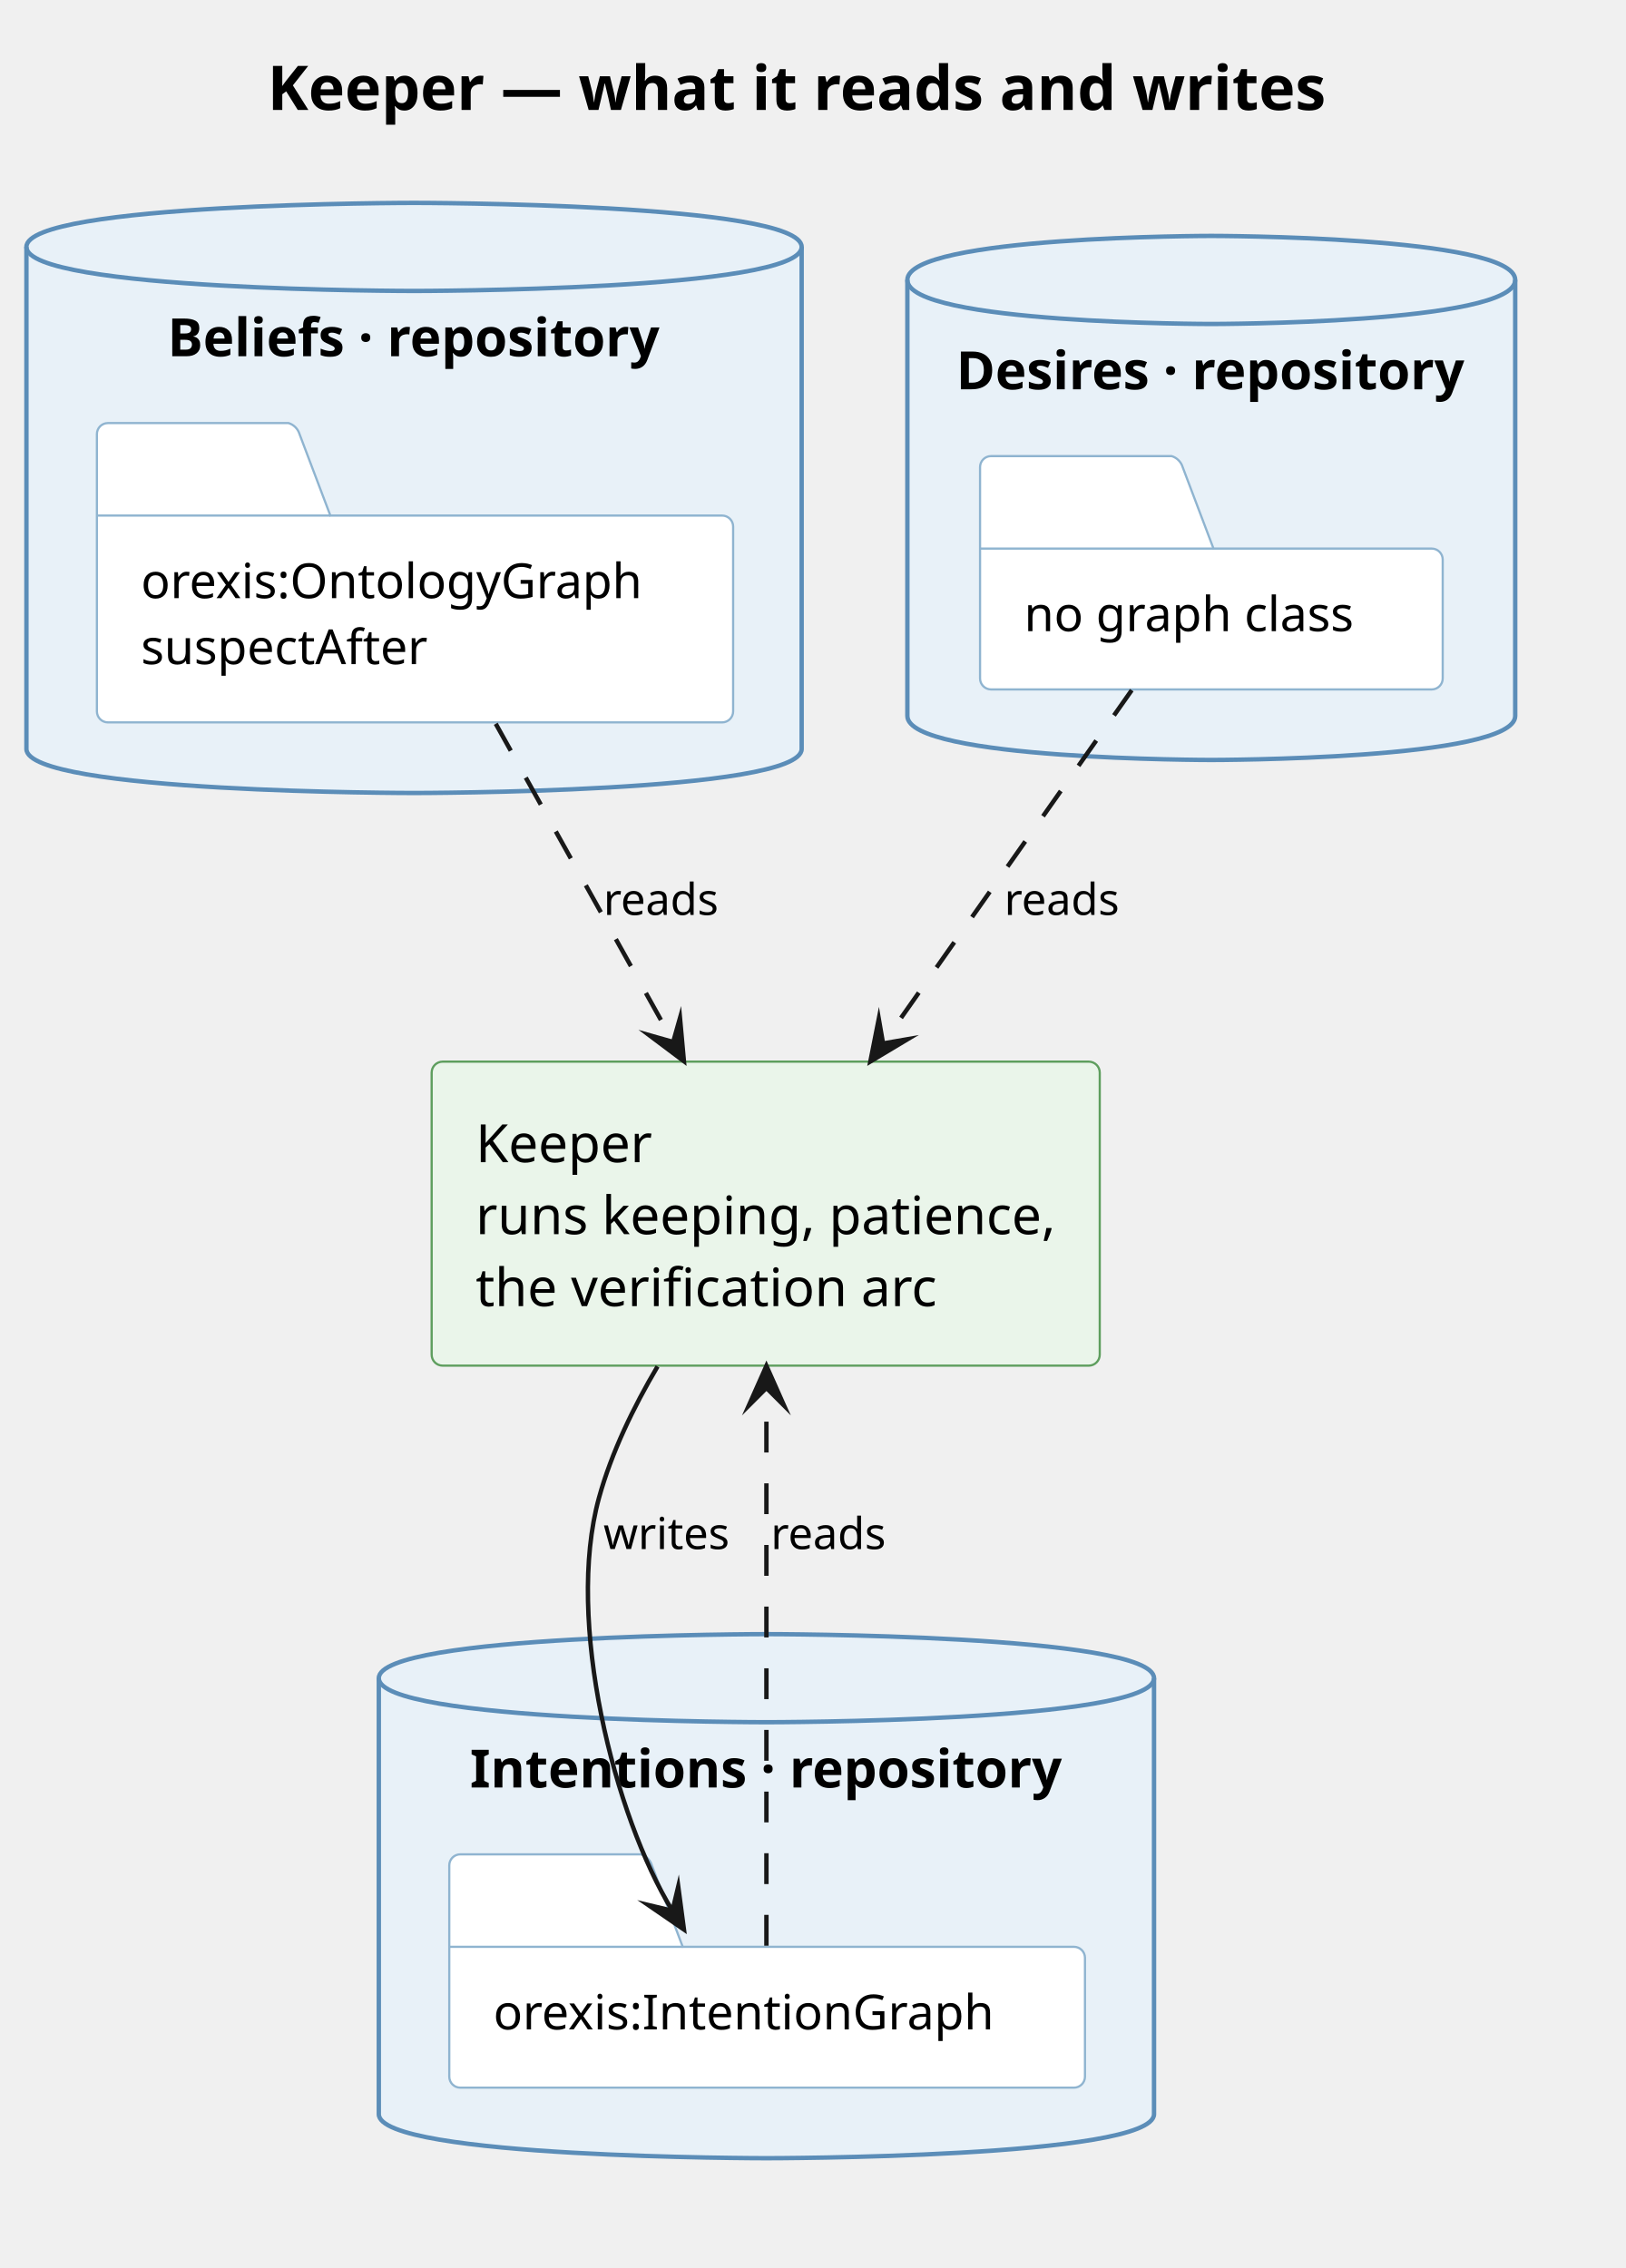
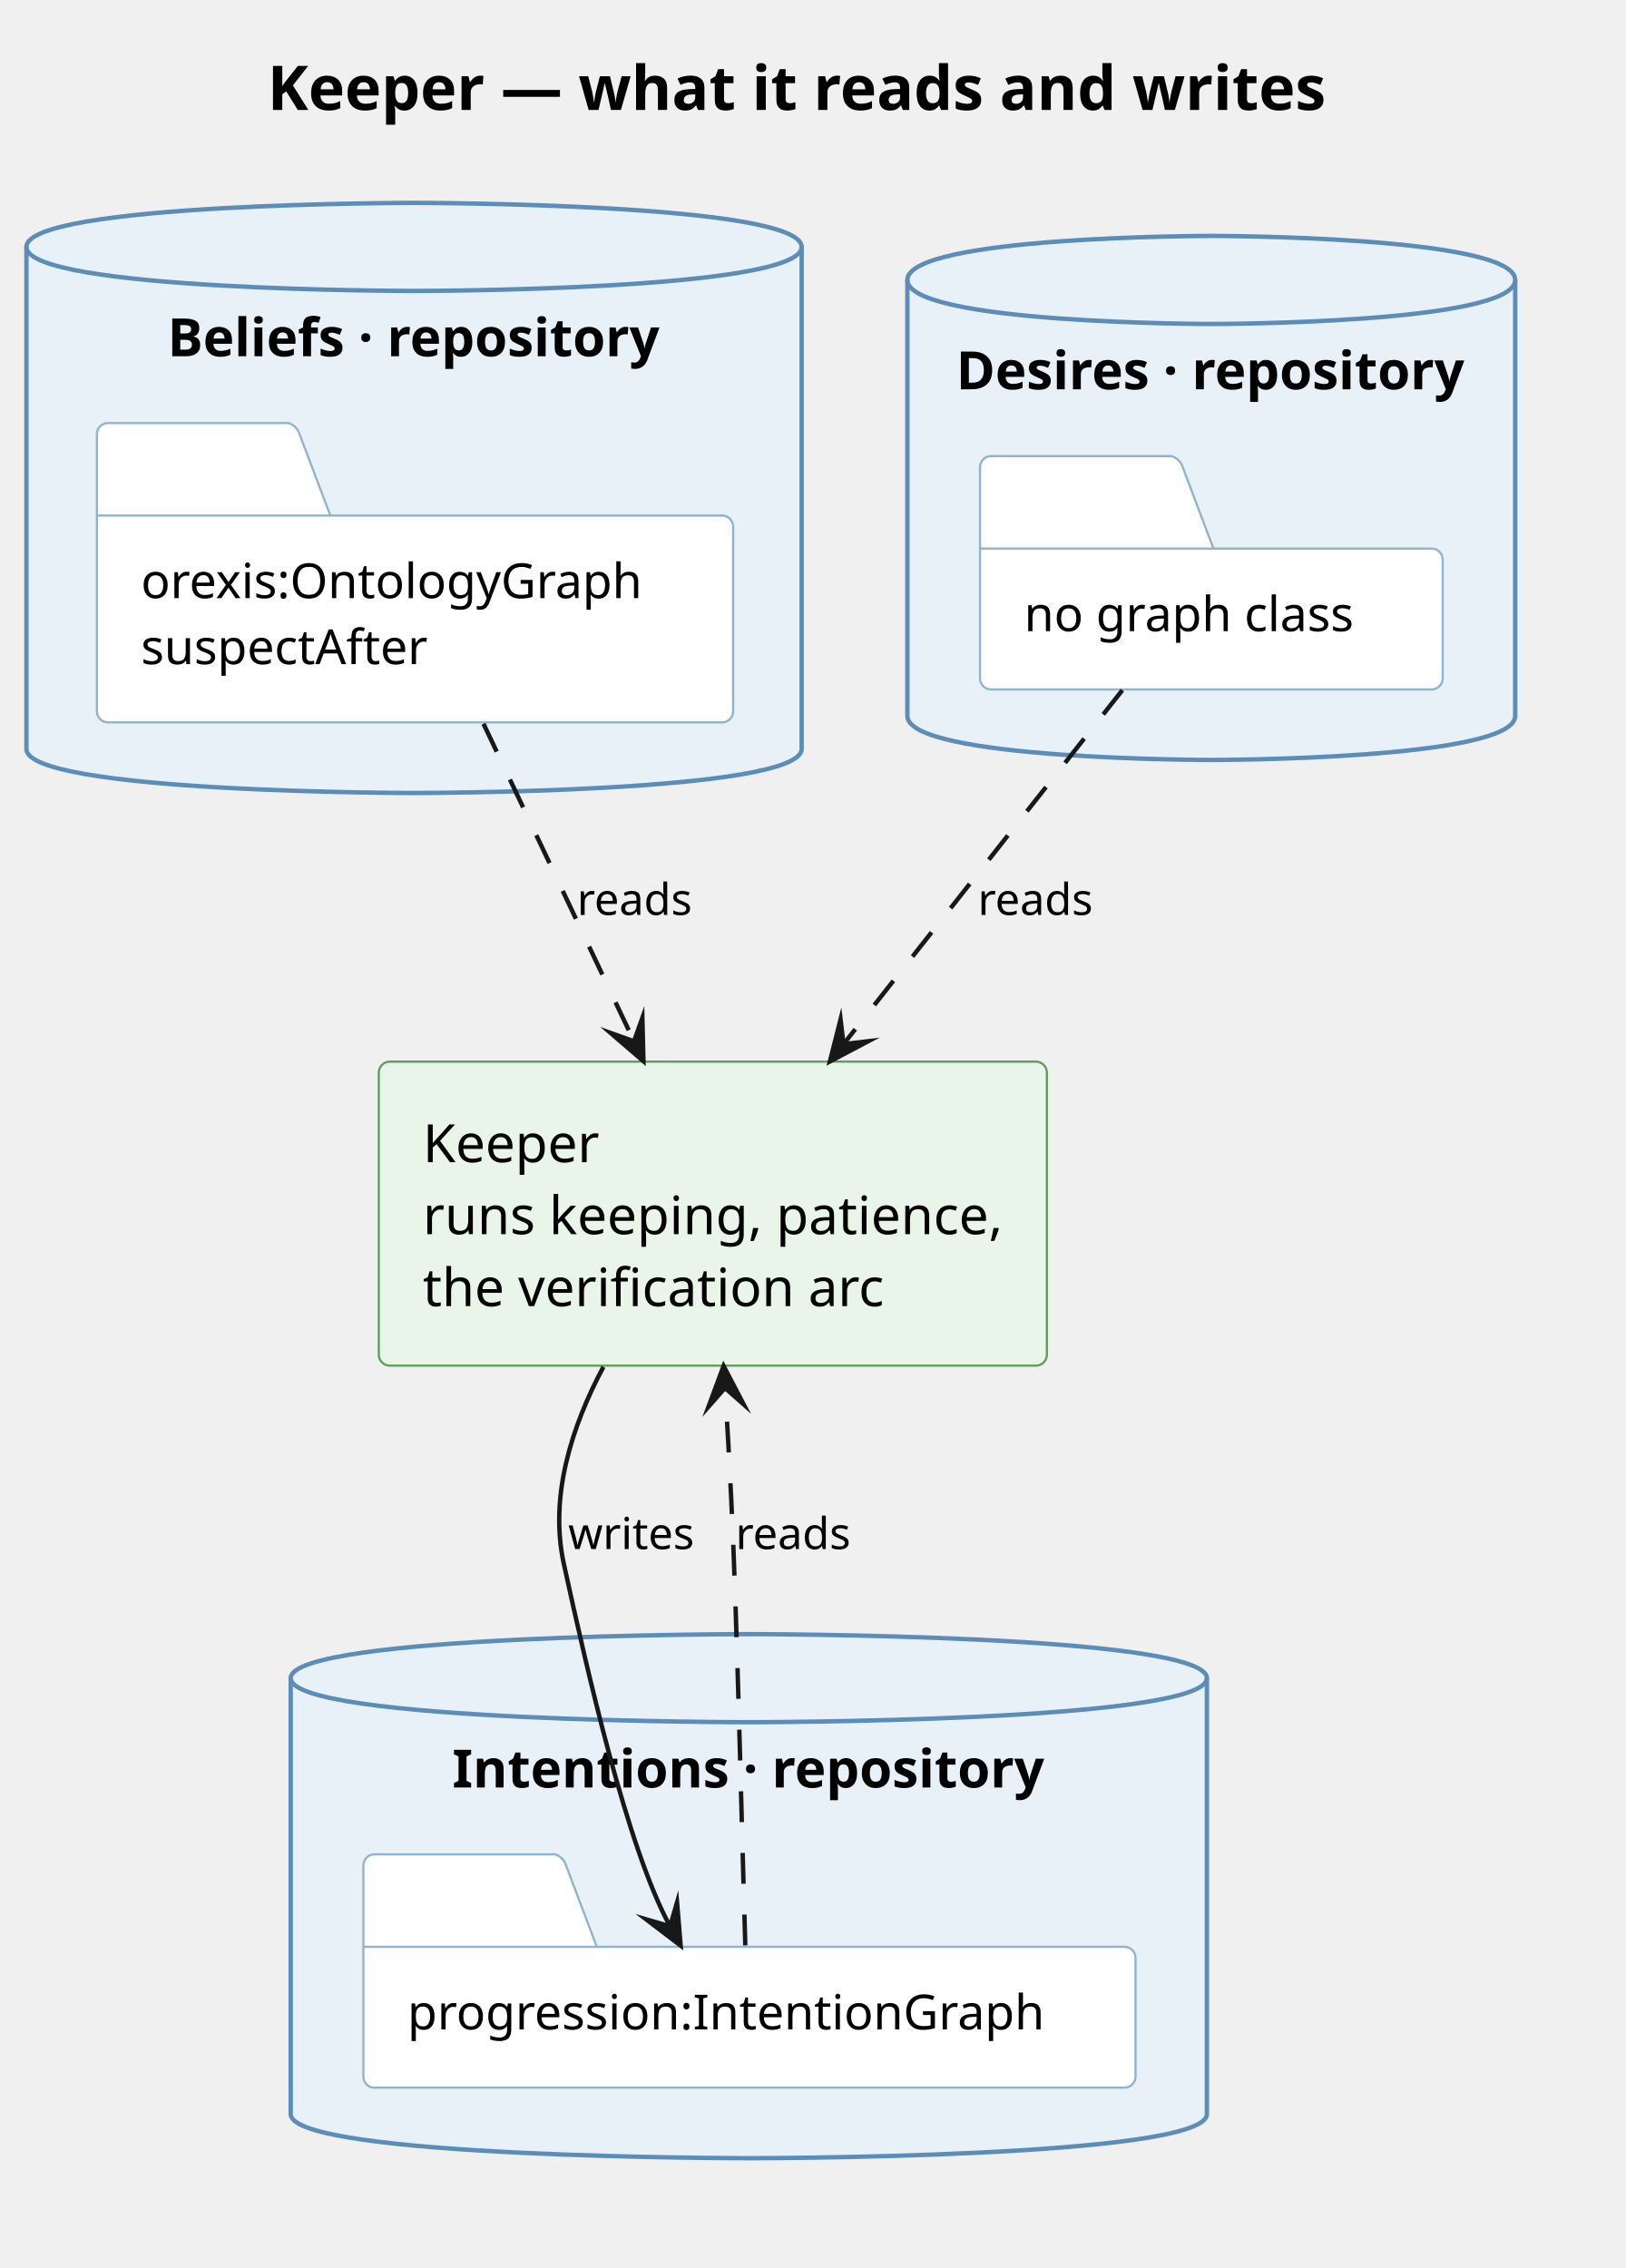
<svg xmlns="http://www.w3.org/2000/svg" version="1.1" data-diagram-type="DESCRIPTION" style="width:369px;height:515px;background:#FFFFFF;" width="369px" height="515px" viewBox="0 0 369 515" zoomAndPan="magnify" preserveAspectRatio="none" contentStyleType="text/css">
  <defs />
  <g font-family="sans-serif" lengthAdjust="spacing">
    <g class="title" data-source-line="1">
      <text x="60.712" y="24.966" fill="#000" font-size="14" textLength="240.575" font-weight="700">Keeper — what it reads and writes</text>
    </g>
    <g class="cluster" data-qualified-name="INT" id="ent0001" data-source-line="23">
-       <path d="M86,381.068 C86,371.068 174,371.068 174,371.068 C174,371.068 262,371.068 262,381.068 L262,480.068 C262,490.068 174,490.068 174,490.068 C174,490.068 86,490.068 86,480.068 L86,381.068" style="stroke:#5B8DB8;stroke-width:1;" fill="#E8F1F8" />
-       <path d="M86,381.068 C86,391.068 174,391.068 174,391.068 C174,391.068 262,391.068 262,381.068" style="stroke:#5B8DB8;stroke-width:1;" fill="none" />
-       <text x="106.68" y="405.896" fill="#000" font-size="12" textLength="134.641" font-weight="700">Intentions · repository</text>
+       <path d="M66,381.068 C66,371.068 170,371.068 170,371.068 C170,371.068 274,371.068 274,381.068 L274,480.068 C274,490.068 170,490.068 170,490.068 C170,490.068 66,490.068 66,480.068 L66,381.068" style="stroke:#5B8DB8;stroke-width:1;" fill="#E8F1F8" />
+       <path d="M66,381.068 C66,391.068 170,391.068 170,391.068 C170,391.068 274,391.068 274,381.068" style="stroke:#5B8DB8;stroke-width:1;" fill="none" />
+       <text x="102.68" y="405.896" fill="#000" font-size="12" textLength="134.641" font-weight="700">Intentions · repository</text>
    </g>
    <g class="cluster" data-qualified-name="BEL" id="ent0003" data-source-line="27">
      <path d="M6,56.068 C6,46.068 94,46.068 94,46.068 C94,46.068 182,46.068 182,56.068 L182,170.068 C182,180.068 94,180.068 94,180.068 C94,180.068 6,180.068 6,170.068 L6,56.068" style="stroke:#5B8DB8;stroke-width:1;" fill="#E8F1F8" />
      <path d="M6,56.068 C6,66.068 94,66.068 94,66.068 C94,66.068 182,66.068 182,56.068" style="stroke:#5B8DB8;stroke-width:1;" fill="none" />
      <text x="38.032" y="80.896" fill="#000" font-size="12" textLength="111.937" font-weight="700">Beliefs · repository</text>
    </g>
    <g class="cluster" data-qualified-name="DES" id="ent0005" data-source-line="31">
      <path d="M206,63.568 C206,53.568 275,53.568 275,53.568 C275,53.568 344,53.568 344,63.568 L344,162.568 C344,172.568 275,172.568 275,172.568 C275,172.568 206,172.568 206,162.568 L206,63.568" style="stroke:#5B8DB8;stroke-width:1;" fill="#E8F1F8" />
      <path d="M206,63.568 C206,73.568 275,73.568 275,73.568 C275,73.568 344,73.568 344,63.568" style="stroke:#5B8DB8;stroke-width:1;" fill="none" />
      <text x="217.07" y="88.396" fill="#000" font-size="12" textLength="115.861" font-weight="700">Desires · repository</text>
    </g>
    <g class="entity" data-qualified-name="INT.I" id="ent0002" data-source-line="24">
-       <path d="M104.5,421.068 L145.5,421.068 A3.75,3.75 0 0 1 148,423.568 L155,442.068 L243.822,442.068 A2.5,2.5 0 0 1 246.322,444.568 L246.322,471.55 A2.5,2.5 0 0 1 243.822,474.05 L104.5,474.05 A2.5,2.5 0 0 1 102,471.55 L102,423.568 A2.5,2.5 0 0 1 104.5,421.068" style="stroke:#8FB4D0;stroke-width:0.5;" fill="#FFF" />
-       <line x1="102" y1="442.068" x2="155" y2="442.068" style="stroke:#8FB4D0;stroke-width:0.5;" />
-       <text x="112" y="460.827" fill="#000" font-size="11" textLength="114.322">orexis:IntentionGraph</text>
+       <path d="M85,421.068 L126,421.068 A3.75,3.75 0 0 1 128.5,423.568 L135.5,442.068 L255.298,442.068 A2.5,2.5 0 0 1 257.798,444.568 L257.798,471.55 A2.5,2.5 0 0 1 255.298,474.05 L85,474.05 A2.5,2.5 0 0 1 82.5,471.55 L82.5,423.568 A2.5,2.5 0 0 1 85,421.068" style="stroke:#8FB4D0;stroke-width:0.5;" fill="#FFF" />
+       <line x1="82.5" y1="442.068" x2="135.5" y2="442.068" style="stroke:#8FB4D0;stroke-width:0.5;" />
+       <text x="92.5" y="460.827" fill="#000" font-size="11" textLength="145.298">progression:IntentionGraph</text>
    </g>
    <g class="entity" data-qualified-name="BEL.ON" id="ent0004" data-source-line="28">
      <path d="M24.5,96.068 L65.5,96.068 A3.75,3.75 0 0 1 68,98.568 L75,117.068 L163.943,117.068 A2.5,2.5 0 0 1 166.443,119.568 L166.443,161.532 A2.5,2.5 0 0 1 163.943,164.032 L24.5,164.032 A2.5,2.5 0 0 1 22,161.532 L22,98.568 A2.5,2.5 0 0 1 24.5,96.068" style="stroke:#8FB4D0;stroke-width:0.5;" fill="#FFF" />
      <line x1="22" y1="117.068" x2="75" y2="117.068" style="stroke:#8FB4D0;stroke-width:0.5;" />
      <text x="32" y="135.827" fill="#000" font-size="11" textLength="114.443">orexis:OntologyGraph</text>
      <text x="32" y="150.809" fill="#000" font-size="11" textLength="65.087">suspectAfter</text>
    </g>
    <g class="entity" data-qualified-name="DES.X" id="ent0006" data-source-line="32">
      <path d="M225,103.568 L266,103.568 A3.75,3.75 0 0 1 268.5,106.068 L275.5,124.568 L325.041,124.568 A2.5,2.5 0 0 1 327.541,127.068 L327.541,154.05 A2.5,2.5 0 0 1 325.041,156.55 L225,156.55 A2.5,2.5 0 0 1 222.5,154.05 L222.5,106.068 A2.5,2.5 0 0 1 225,103.568" style="stroke:#8FB4D0;stroke-width:0.5;" fill="#FFF" />
      <line x1="222.5" y1="124.568" x2="275.5" y2="124.568" style="stroke:#8FB4D0;stroke-width:0.5;" />
      <text x="232.5" y="143.327" fill="#000" font-size="11" textLength="75.041">no graph class</text>
    </g>
    <g class="entity" data-qualified-name="KE" id="ent0007" data-source-line="35">
-       <rect x="98" y="241.068" width="151.677" height="69.032" fill="#EAF5EA" style="stroke:#5E9E5E;stroke-width:0.5;" rx="2.5" ry="2.5" />
-       <text x="108" y="263.896" fill="#000" font-size="12" textLength="40.068">Keeper</text>
-       <text x="108" y="280.24" fill="#000" font-size="12" textLength="131.677">runs keeping, patience,</text>
-       <text x="108" y="296.584" fill="#000" font-size="12" textLength="104.941">the verification arc</text>
+       <rect x="86" y="241.068" width="151.677" height="69.032" fill="#EAF5EA" style="stroke:#5E9E5E;stroke-width:0.5;" rx="2.5" ry="2.5" />
+       <text x="96" y="263.896" fill="#000" font-size="12" textLength="40.068">Keeper</text>
+       <text x="96" y="280.24" fill="#000" font-size="12" textLength="131.677">runs keeping, patience,</text>
+       <text x="96" y="296.584" fill="#000" font-size="12" textLength="104.941">the verification arc</text>
    </g>
    <g class="link" data-entity-1="ent0002" data-entity-2="ent0007" id="lnk8" data-source-line="38" data-link-type="dependency">
-       <path d="M174,441.818 C174,412.258 174,347.668 174,315.158" style="stroke:#181818;stroke-width:1;stroke-dasharray:7,7;" fill="none" id="I-to-KE" />
-       <polygon points="174,310.158,170,319.158,174,315.158,178,319.158,174,310.158" fill="#181818" style="stroke:#181818;stroke-width:1;stroke-linejoin:miter;stroke-miterlimit:10;" />
-       <text x="175" y="351.758" fill="#000" font-size="10" textLength="26.32">reads</text>
+       <path d="M169.21,441.738 C168.51,420.158 167.38,367.598 166,340.068 C165.51,330.358 165.206,324.808 164.596,315.168" style="stroke:#181818;stroke-width:1;stroke-dasharray:7,7;" fill="none" id="I-to-KE" />
+       <polygon points="164.28,310.178,160.856,319.413,164.596,315.168,168.84,318.907,164.28,310.178" fill="#181818" style="stroke:#181818;stroke-width:1;stroke-linejoin:miter;stroke-miterlimit:10;" />
+       <text x="167" y="351.758" fill="#000" font-size="10" textLength="26.32">reads</text>
    </g>
    <g class="link" data-entity-1="ent0007" data-entity-2="ent0002" id="lnk11" data-source-line="41" data-link-type="dependency">
-       <path d="M149.28,310.288 C143.83,319.498 138.84,329.788 136,340.068 C128.26,368.068 139.555,412.523 152.665,433.883" style="stroke:#181818;stroke-width:1;" fill="none" id="KE-to-I" />
-       <polygon points="155.28,438.145,153.981,428.382,152.665,433.883,147.163,432.567,155.28,438.145" fill="#181818" style="stroke:#181818;stroke-width:1;stroke-linejoin:miter;stroke-miterlimit:10;" />
-       <text x="137" y="351.758" fill="#000" font-size="10" textLength="28.61">writes</text>
+       <path d="M136.99,310.378 C129.79,323.888 124.67,339.838 128,355.068 C133.11,378.458 142.376,419.634 152.126,437.414" style="stroke:#181818;stroke-width:1;" fill="none" id="KE-to-I" />
+       <polygon points="154.53,441.798,153.71,431.983,152.126,437.414,146.695,435.83,154.53,441.798" fill="#181818" style="stroke:#181818;stroke-width:1;stroke-linejoin:miter;stroke-miterlimit:10;" />
+       <text x="129" y="351.758" fill="#000" font-size="10" textLength="28.61">writes</text>
    </g>
    <g class="link" data-entity-1="ent0004" data-entity-2="ent0007" id="lnk9" data-source-line="39" data-link-type="dependency">
-       <path d="M112.55,164.348 C125.39,187.368 139.965,213.521 152.835,236.601" style="stroke:#181818;stroke-width:1;stroke-dasharray:7,7;" fill="none" id="ON-to-KE" />
-       <polygon points="155.27,240.968,154.38,231.159,152.835,236.601,147.393,235.056,155.27,240.968" fill="#181818" style="stroke:#181818;stroke-width:1;stroke-linejoin:miter;stroke-miterlimit:10;" />
-       <text x="137" y="207.758" fill="#000" font-size="10" textLength="26.32">reads</text>
+       <path d="M109.77,164.348 C120.68,187.368 132.998,213.37 143.938,236.45" style="stroke:#181818;stroke-width:1;stroke-dasharray:7,7;" fill="none" id="ON-to-KE" />
+       <polygon points="146.08,240.968,145.84,231.122,143.938,236.45,138.611,234.549,146.08,240.968" fill="#181818" style="stroke:#181818;stroke-width:1;stroke-linejoin:miter;stroke-miterlimit:10;" />
+       <text x="131" y="207.758" fill="#000" font-size="10" textLength="26.32">reads</text>
    </g>
    <g class="link" data-entity-1="ent0006" data-entity-2="ent0007" id="lnk10" data-source-line="40" data-link-type="dependency">
-       <path d="M256.94,156.718 C240.37,180.258 218.608,211.19 200.478,236.94" style="stroke:#181818;stroke-width:1;stroke-dasharray:7,7;" fill="none" id="X-to-KE" />
-       <polygon points="197.6,241.028,206.052,235.972,200.478,236.94,199.511,231.366,197.6,241.028" fill="#181818" style="stroke:#181818;stroke-width:1;stroke-linejoin:miter;stroke-miterlimit:10;" />
-       <text x="228" y="207.758" fill="#000" font-size="10" textLength="26.32">reads</text>
+       <path d="M254.8,156.718 C236.26,180.258 211.773,211.349 191.503,237.099" style="stroke:#181818;stroke-width:1;stroke-dasharray:7,7;" fill="none" id="X-to-KE" />
+       <polygon points="188.41,241.028,197.12,236.43,191.503,237.099,190.834,231.482,188.41,241.028" fill="#181818" style="stroke:#181818;stroke-width:1;stroke-linejoin:miter;stroke-miterlimit:10;" />
+       <text x="222" y="207.758" fill="#000" font-size="10" textLength="26.32">reads</text>
    </g>
  </g>
</svg>
